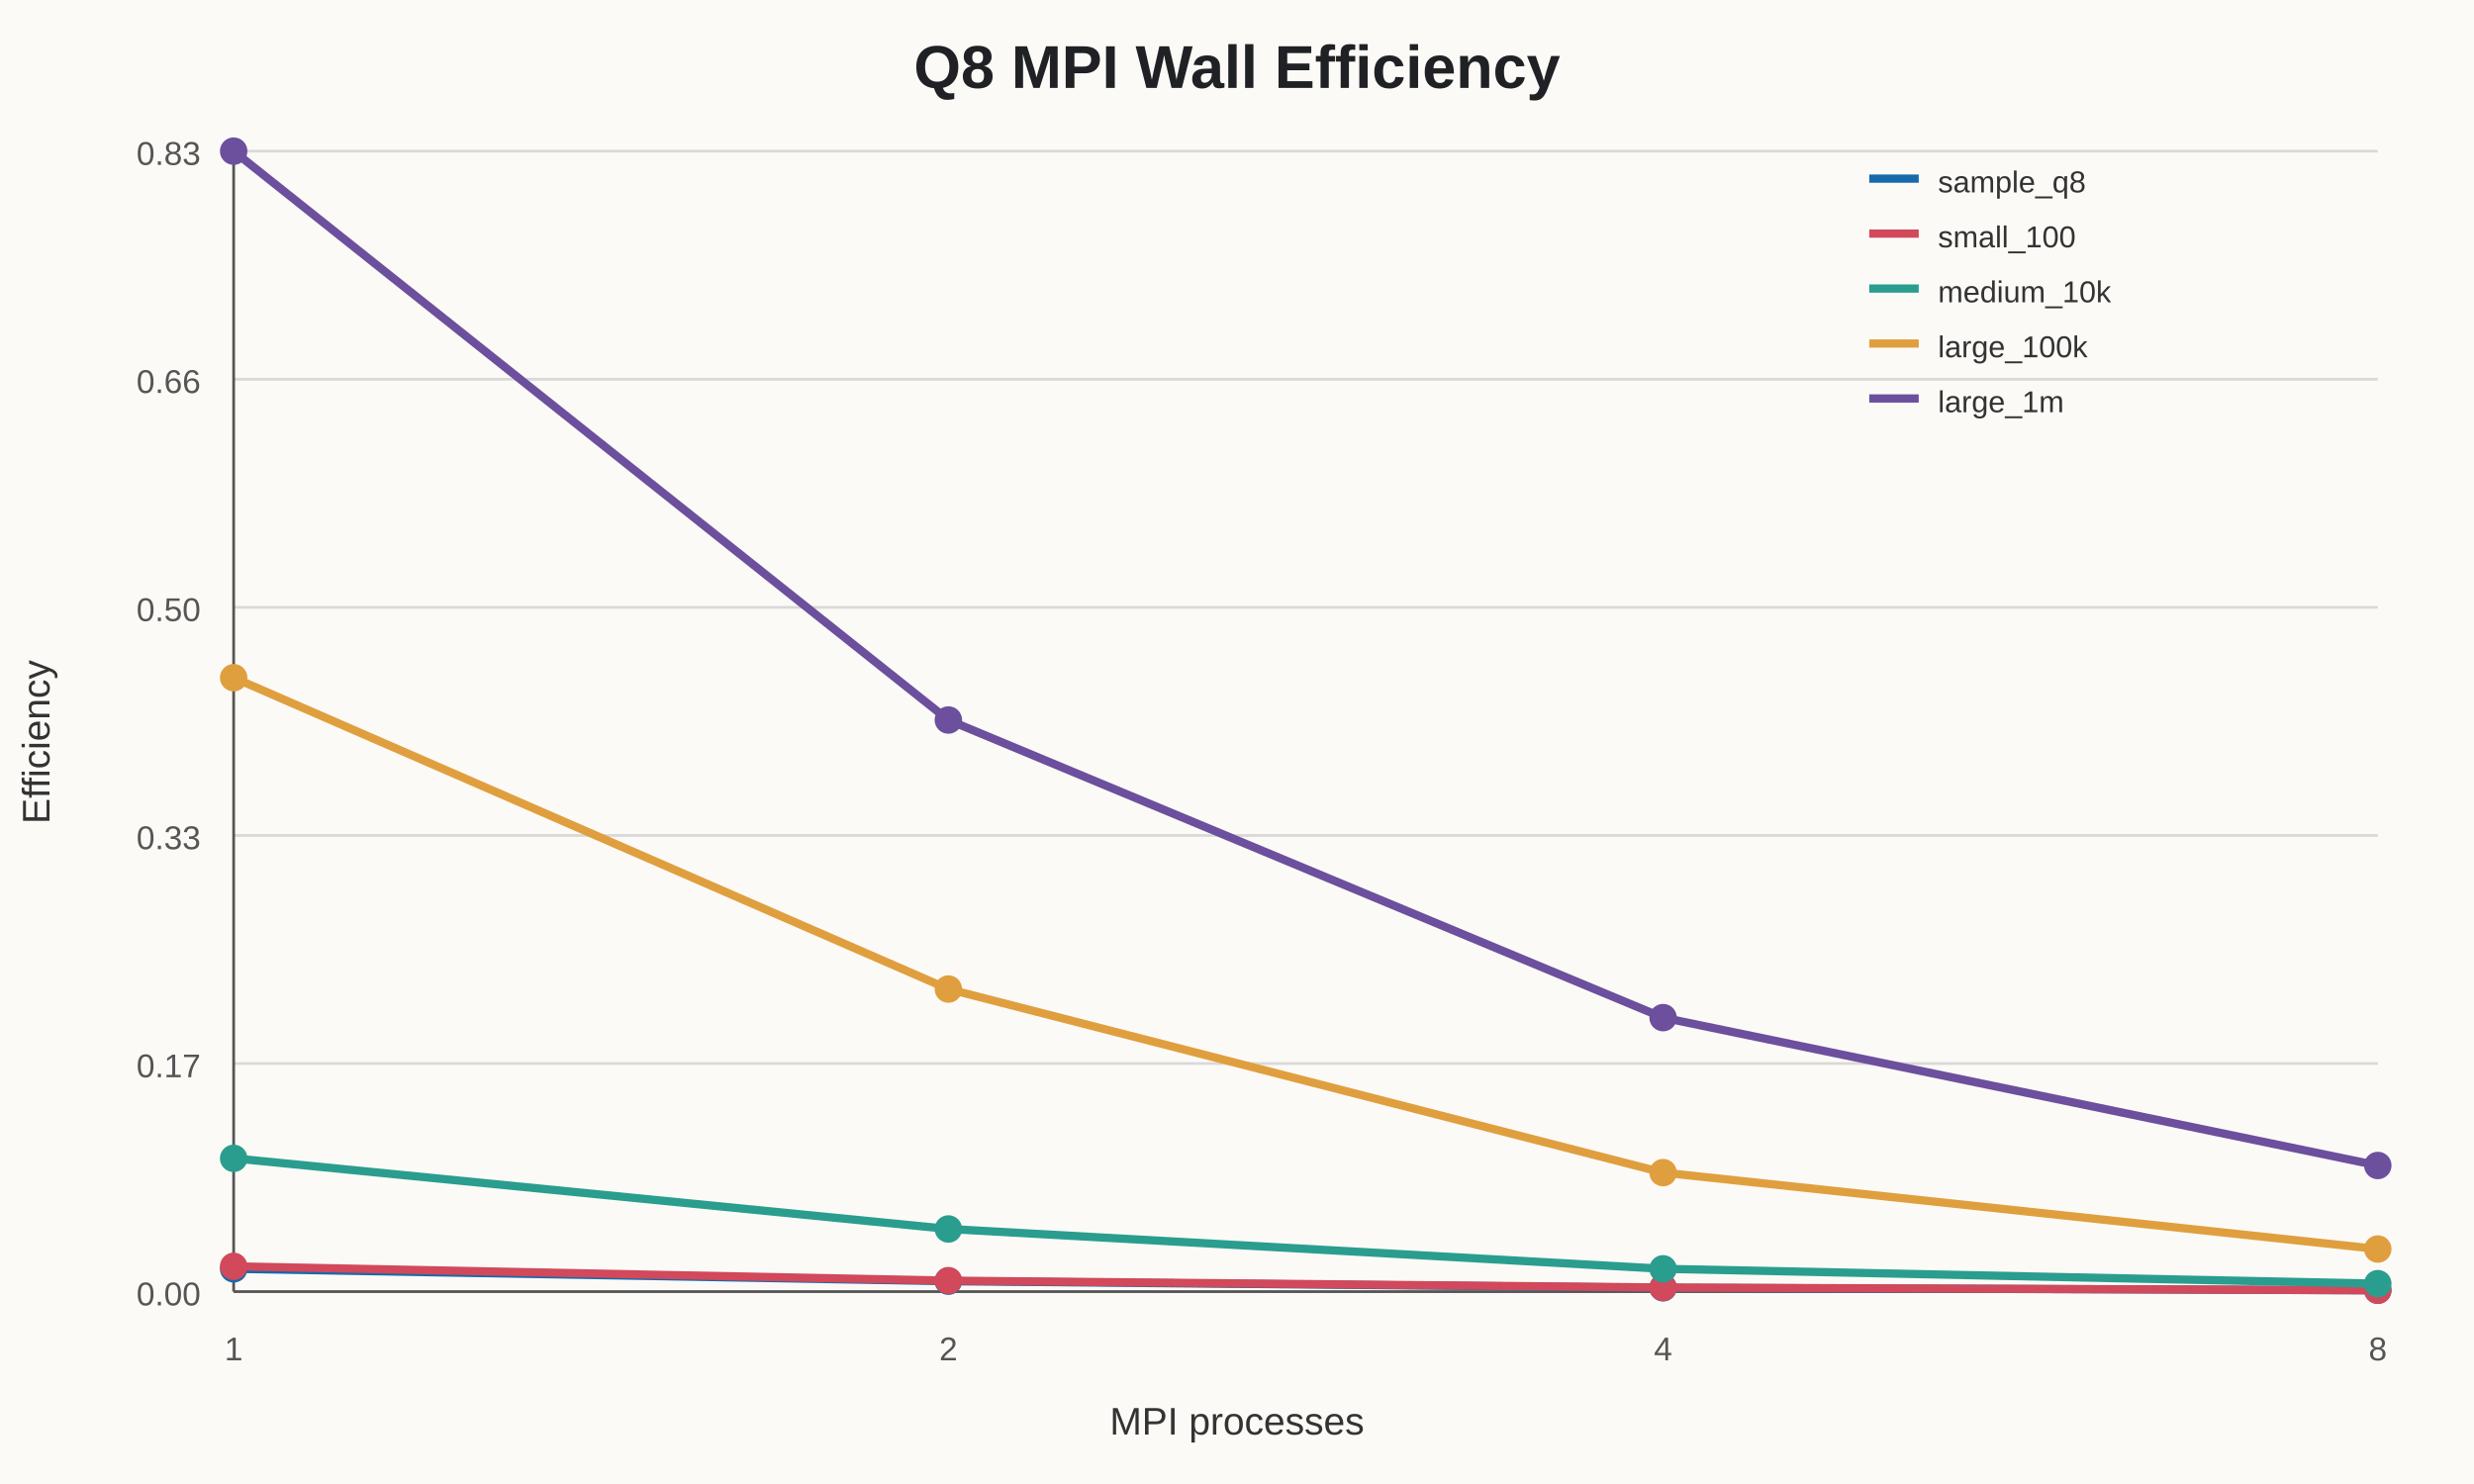
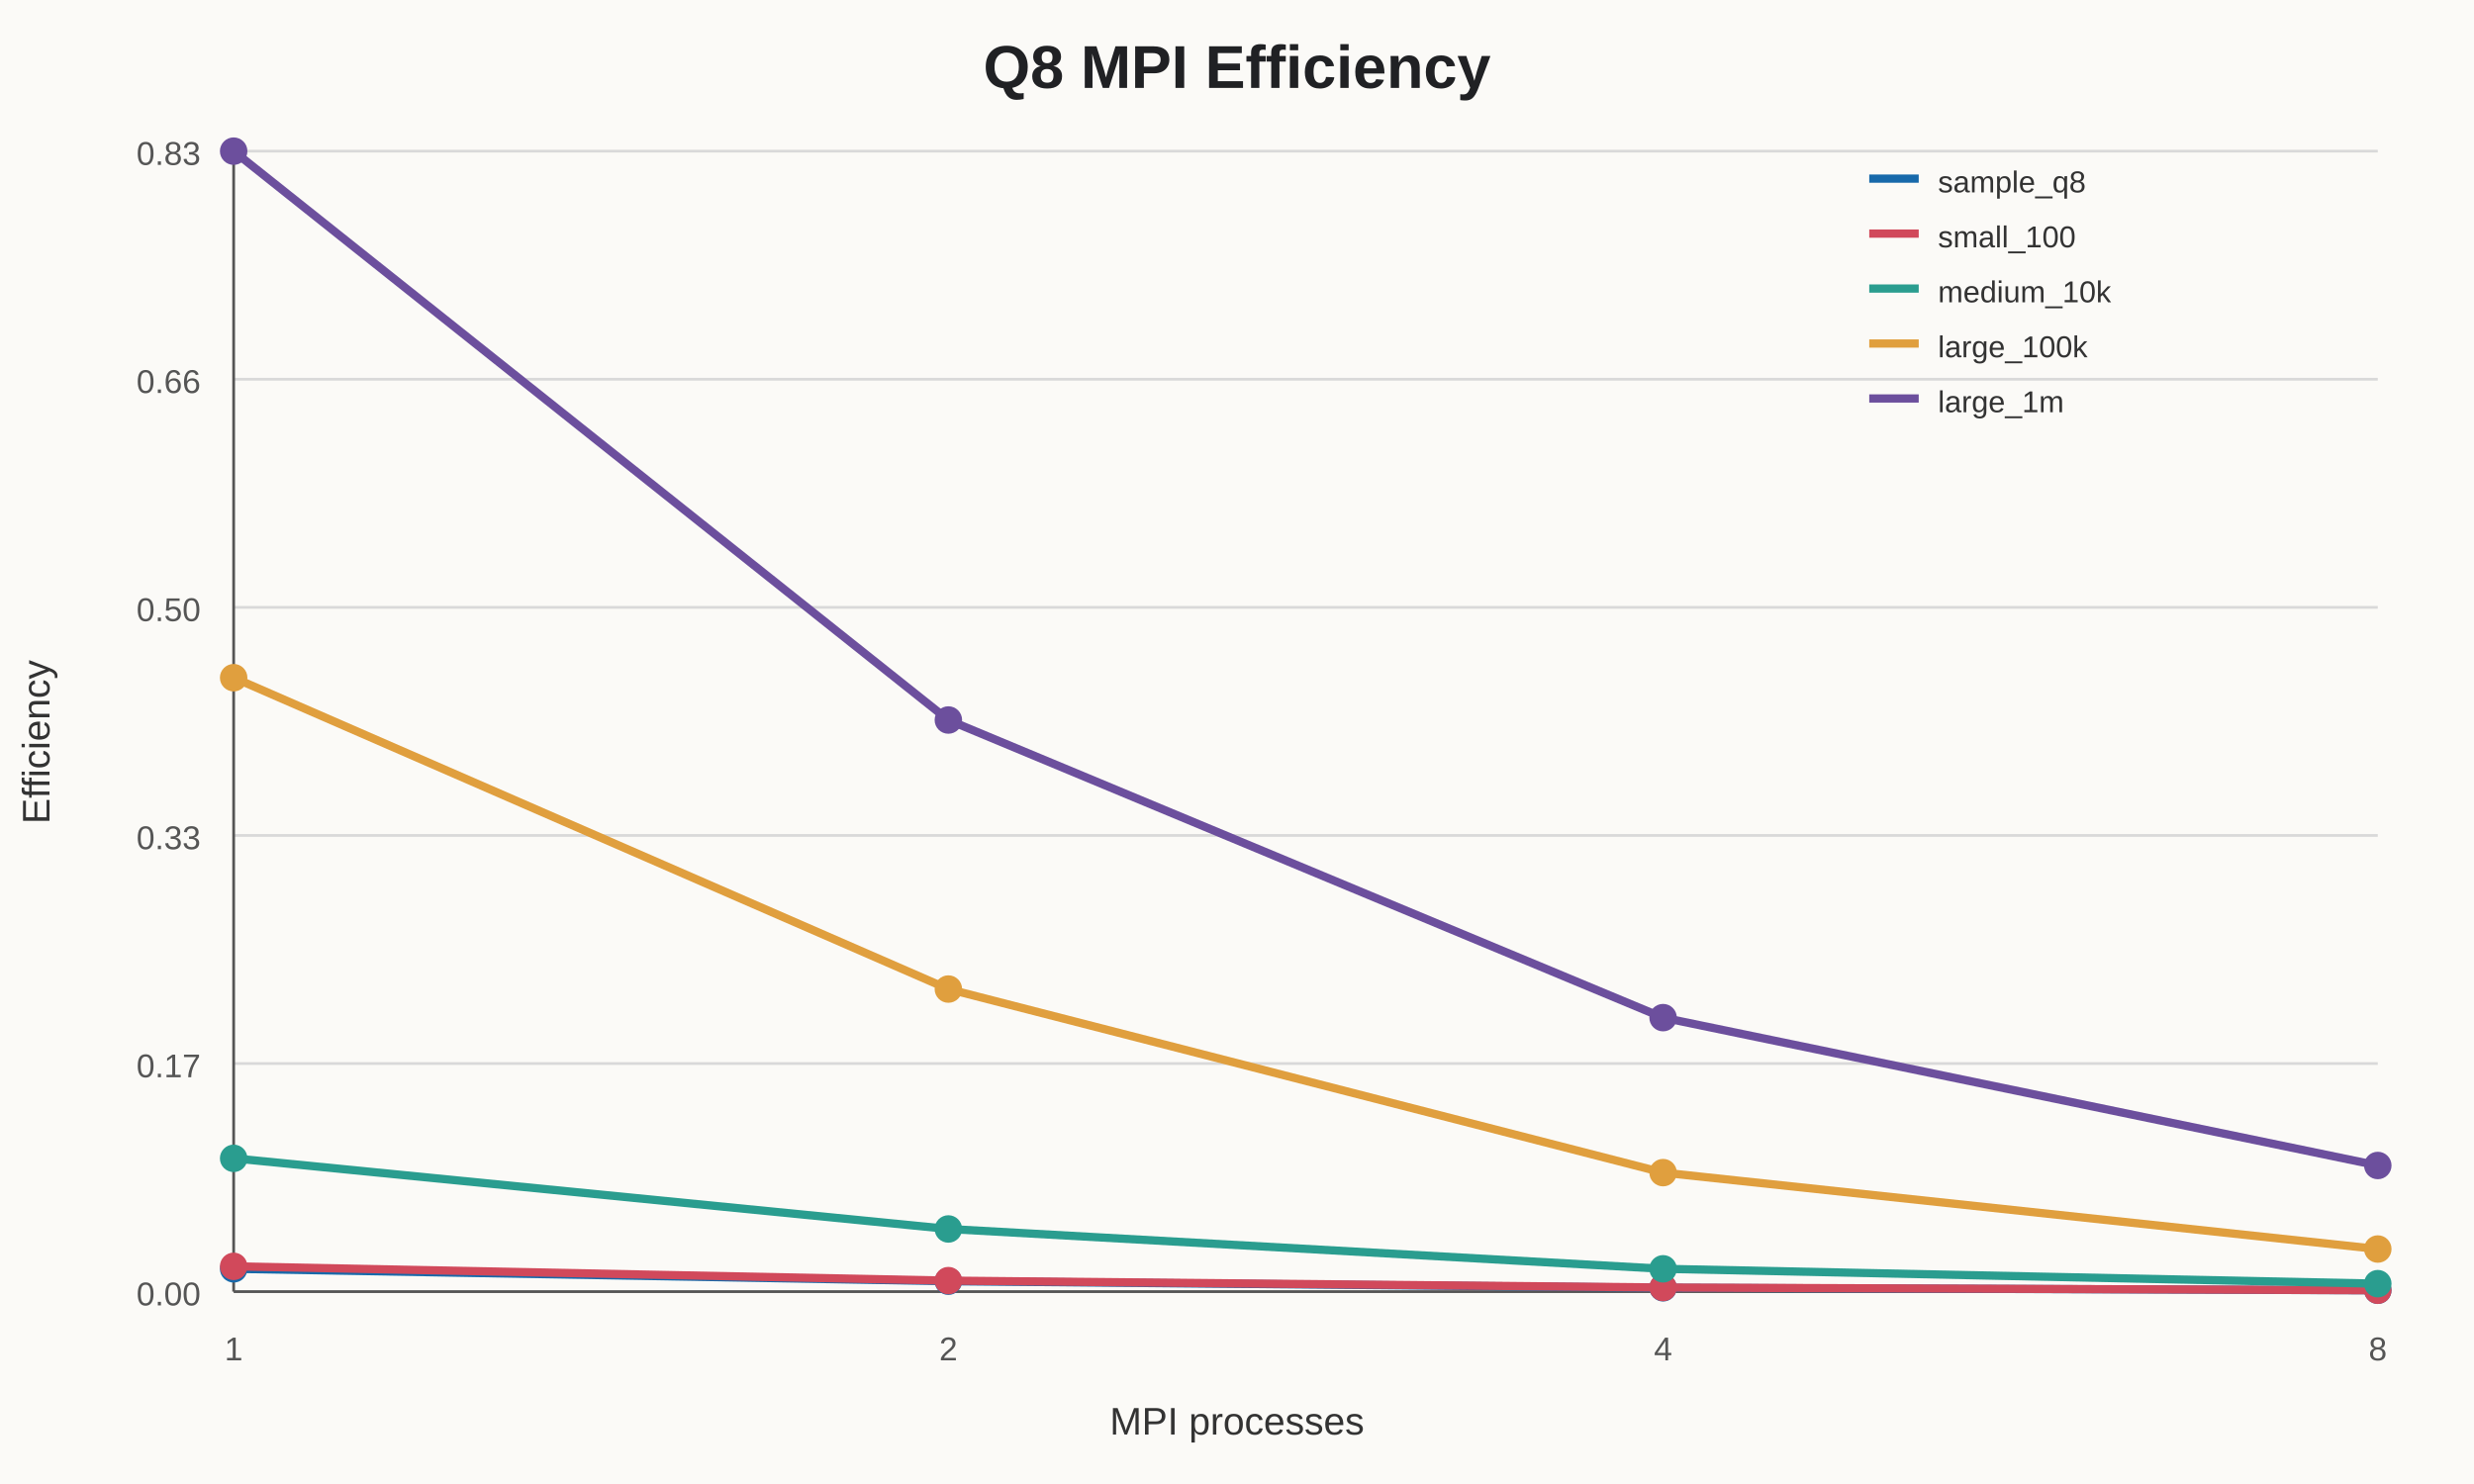
<svg xmlns="http://www.w3.org/2000/svg" width="900" height="540" viewBox="0 0 900 540">
  <rect width="100%" height="100%" fill="#fbfaf7" />
-   <text x="450.0" y="32" text-anchor="middle" font-family="Arial" font-size="22" font-weight="bold" fill="#202124">Q8 MPI Wall Efficiency</text>
+   <text x="450.0" y="32" text-anchor="middle" font-family="Arial" font-size="22" font-weight="bold" fill="#202124">Q8 MPI Efficiency</text>
  <line x1="85" y1="470.0" x2="865" y2="470.0" stroke="#d9d9d9" />
  <text x="73" y="475.0" text-anchor="end" font-family="Arial" font-size="12" fill="#555">0.00</text>
  <line x1="85" y1="387.0" x2="865" y2="387.0" stroke="#d9d9d9" />
  <text x="73" y="392.0" text-anchor="end" font-family="Arial" font-size="12" fill="#555">0.17</text>
  <line x1="85" y1="304.0" x2="865" y2="304.0" stroke="#d9d9d9" />
  <text x="73" y="309.0" text-anchor="end" font-family="Arial" font-size="12" fill="#555">0.33</text>
  <line x1="85" y1="221.0" x2="865" y2="221.0" stroke="#d9d9d9" />
  <text x="73" y="226.0" text-anchor="end" font-family="Arial" font-size="12" fill="#555">0.50</text>
  <line x1="85" y1="138.0" x2="865" y2="138.0" stroke="#d9d9d9" />
  <text x="73" y="143.0" text-anchor="end" font-family="Arial" font-size="12" fill="#555">0.66</text>
  <line x1="85" y1="55.0" x2="865" y2="55.0" stroke="#d9d9d9" />
  <text x="73" y="60.0" text-anchor="end" font-family="Arial" font-size="12" fill="#555">0.83</text>
  <line x1="85" y1="55" x2="85" y2="470" stroke="#555" />
  <line x1="85" y1="470" x2="865" y2="470" stroke="#555" />
  <text x="85.0" y="495" text-anchor="middle" font-family="Arial" font-size="12" fill="#555">1</text>
  <text x="345.0" y="495" text-anchor="middle" font-family="Arial" font-size="12" fill="#555">2</text>
  <text x="605.0" y="495" text-anchor="middle" font-family="Arial" font-size="12" fill="#555">4</text>
  <text x="865.0" y="495" text-anchor="middle" font-family="Arial" font-size="12" fill="#555">8</text>
  <text x="450.0" y="522" text-anchor="middle" font-family="Arial" font-size="14" fill="#333">MPI processes</text>
  <text x="18" y="270.0" text-anchor="middle" transform="rotate(-90 18 270.0)" font-family="Arial" font-size="14" fill="#333">Efficiency</text>
  <polyline points="85.0,461.7 345.0,466.2 605.0,468.6 865.0,469.5" fill="none" stroke="#1769aa" stroke-width="3" />
  <circle cx="85.0" cy="461.7" r="5" fill="#1769aa" />
  <circle cx="345.0" cy="466.2" r="5" fill="#1769aa" />
  <circle cx="605.0" cy="468.6" r="5" fill="#1769aa" />
  <circle cx="865.0" cy="469.5" r="5" fill="#1769aa" />
  <polyline points="85.0,460.8 345.0,466.0 605.0,468.5 865.0,469.5" fill="none" stroke="#d1495b" stroke-width="3" />
  <circle cx="85.0" cy="460.8" r="5" fill="#d1495b" />
  <circle cx="345.0" cy="466.0" r="5" fill="#d1495b" />
  <circle cx="605.0" cy="468.5" r="5" fill="#d1495b" />
  <circle cx="865.0" cy="469.5" r="5" fill="#d1495b" />
  <polyline points="85.0,421.5 345.0,447.2 605.0,461.7 865.0,467.1" fill="none" stroke="#2a9d8f" stroke-width="3" />
  <circle cx="85.0" cy="421.5" r="5" fill="#2a9d8f" />
  <circle cx="345.0" cy="447.2" r="5" fill="#2a9d8f" />
  <circle cx="605.0" cy="461.7" r="5" fill="#2a9d8f" />
  <circle cx="865.0" cy="467.1" r="5" fill="#2a9d8f" />
  <polyline points="85.0,246.6 345.0,359.9 605.0,426.7 865.0,454.5" fill="none" stroke="#e09f3e" stroke-width="3" />
  <circle cx="85.0" cy="246.6" r="5" fill="#e09f3e" />
  <circle cx="345.0" cy="359.9" r="5" fill="#e09f3e" />
  <circle cx="605.0" cy="426.7" r="5" fill="#e09f3e" />
  <circle cx="865.0" cy="454.5" r="5" fill="#e09f3e" />
  <polyline points="85.0,55.0 345.0,262.0 605.0,370.3 865.0,424.1" fill="none" stroke="#6c4f9d" stroke-width="3" />
  <circle cx="85.0" cy="55.0" r="5" fill="#6c4f9d" />
  <circle cx="345.0" cy="262.0" r="5" fill="#6c4f9d" />
  <circle cx="605.0" cy="370.3" r="5" fill="#6c4f9d" />
  <circle cx="865.0" cy="424.1" r="5" fill="#6c4f9d" />
  <line x1="680" y1="65" x2="698" y2="65" stroke="#1769aa" stroke-width="3" />
  <text x="705" y="70" font-family="Arial" font-size="11" fill="#333">sample_q8</text>
  <line x1="680" y1="85" x2="698" y2="85" stroke="#d1495b" stroke-width="3" />
  <text x="705" y="90" font-family="Arial" font-size="11" fill="#333">small_100</text>
  <line x1="680" y1="105" x2="698" y2="105" stroke="#2a9d8f" stroke-width="3" />
  <text x="705" y="110" font-family="Arial" font-size="11" fill="#333">medium_10k</text>
  <line x1="680" y1="125" x2="698" y2="125" stroke="#e09f3e" stroke-width="3" />
  <text x="705" y="130" font-family="Arial" font-size="11" fill="#333">large_100k</text>
  <line x1="680" y1="145" x2="698" y2="145" stroke="#6c4f9d" stroke-width="3" />
  <text x="705" y="150" font-family="Arial" font-size="11" fill="#333">large_1m</text>
</svg>
